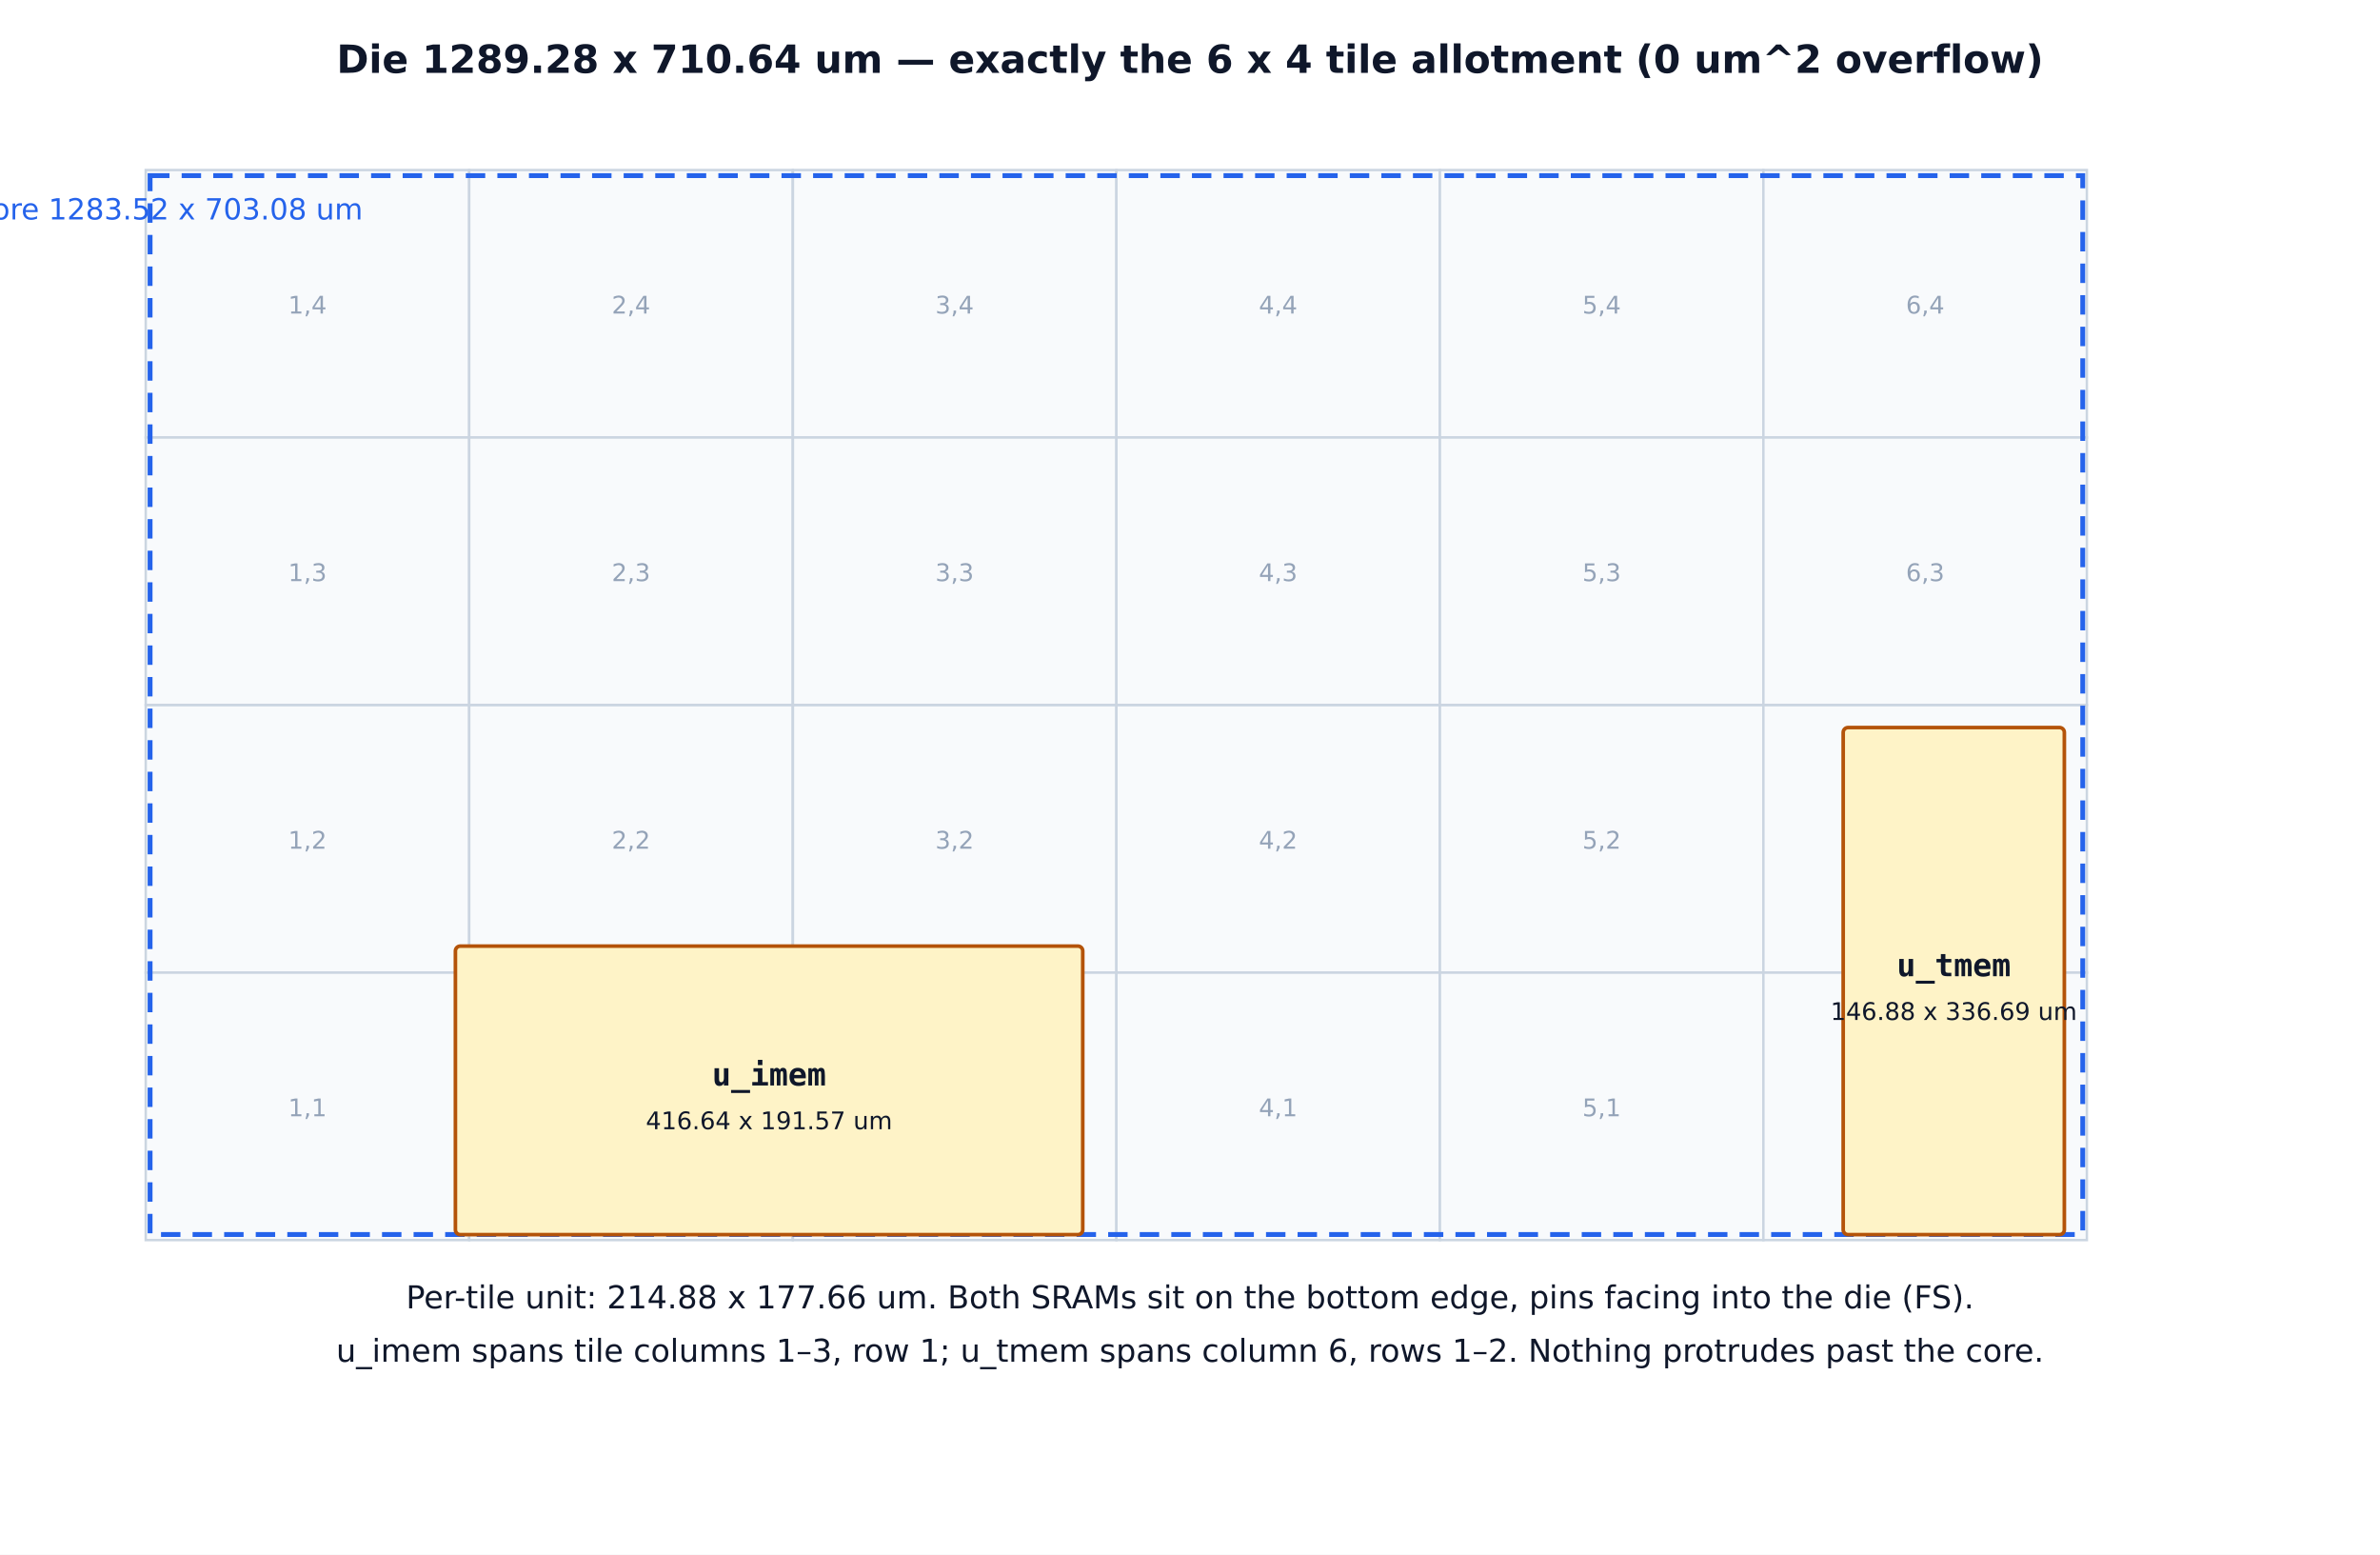
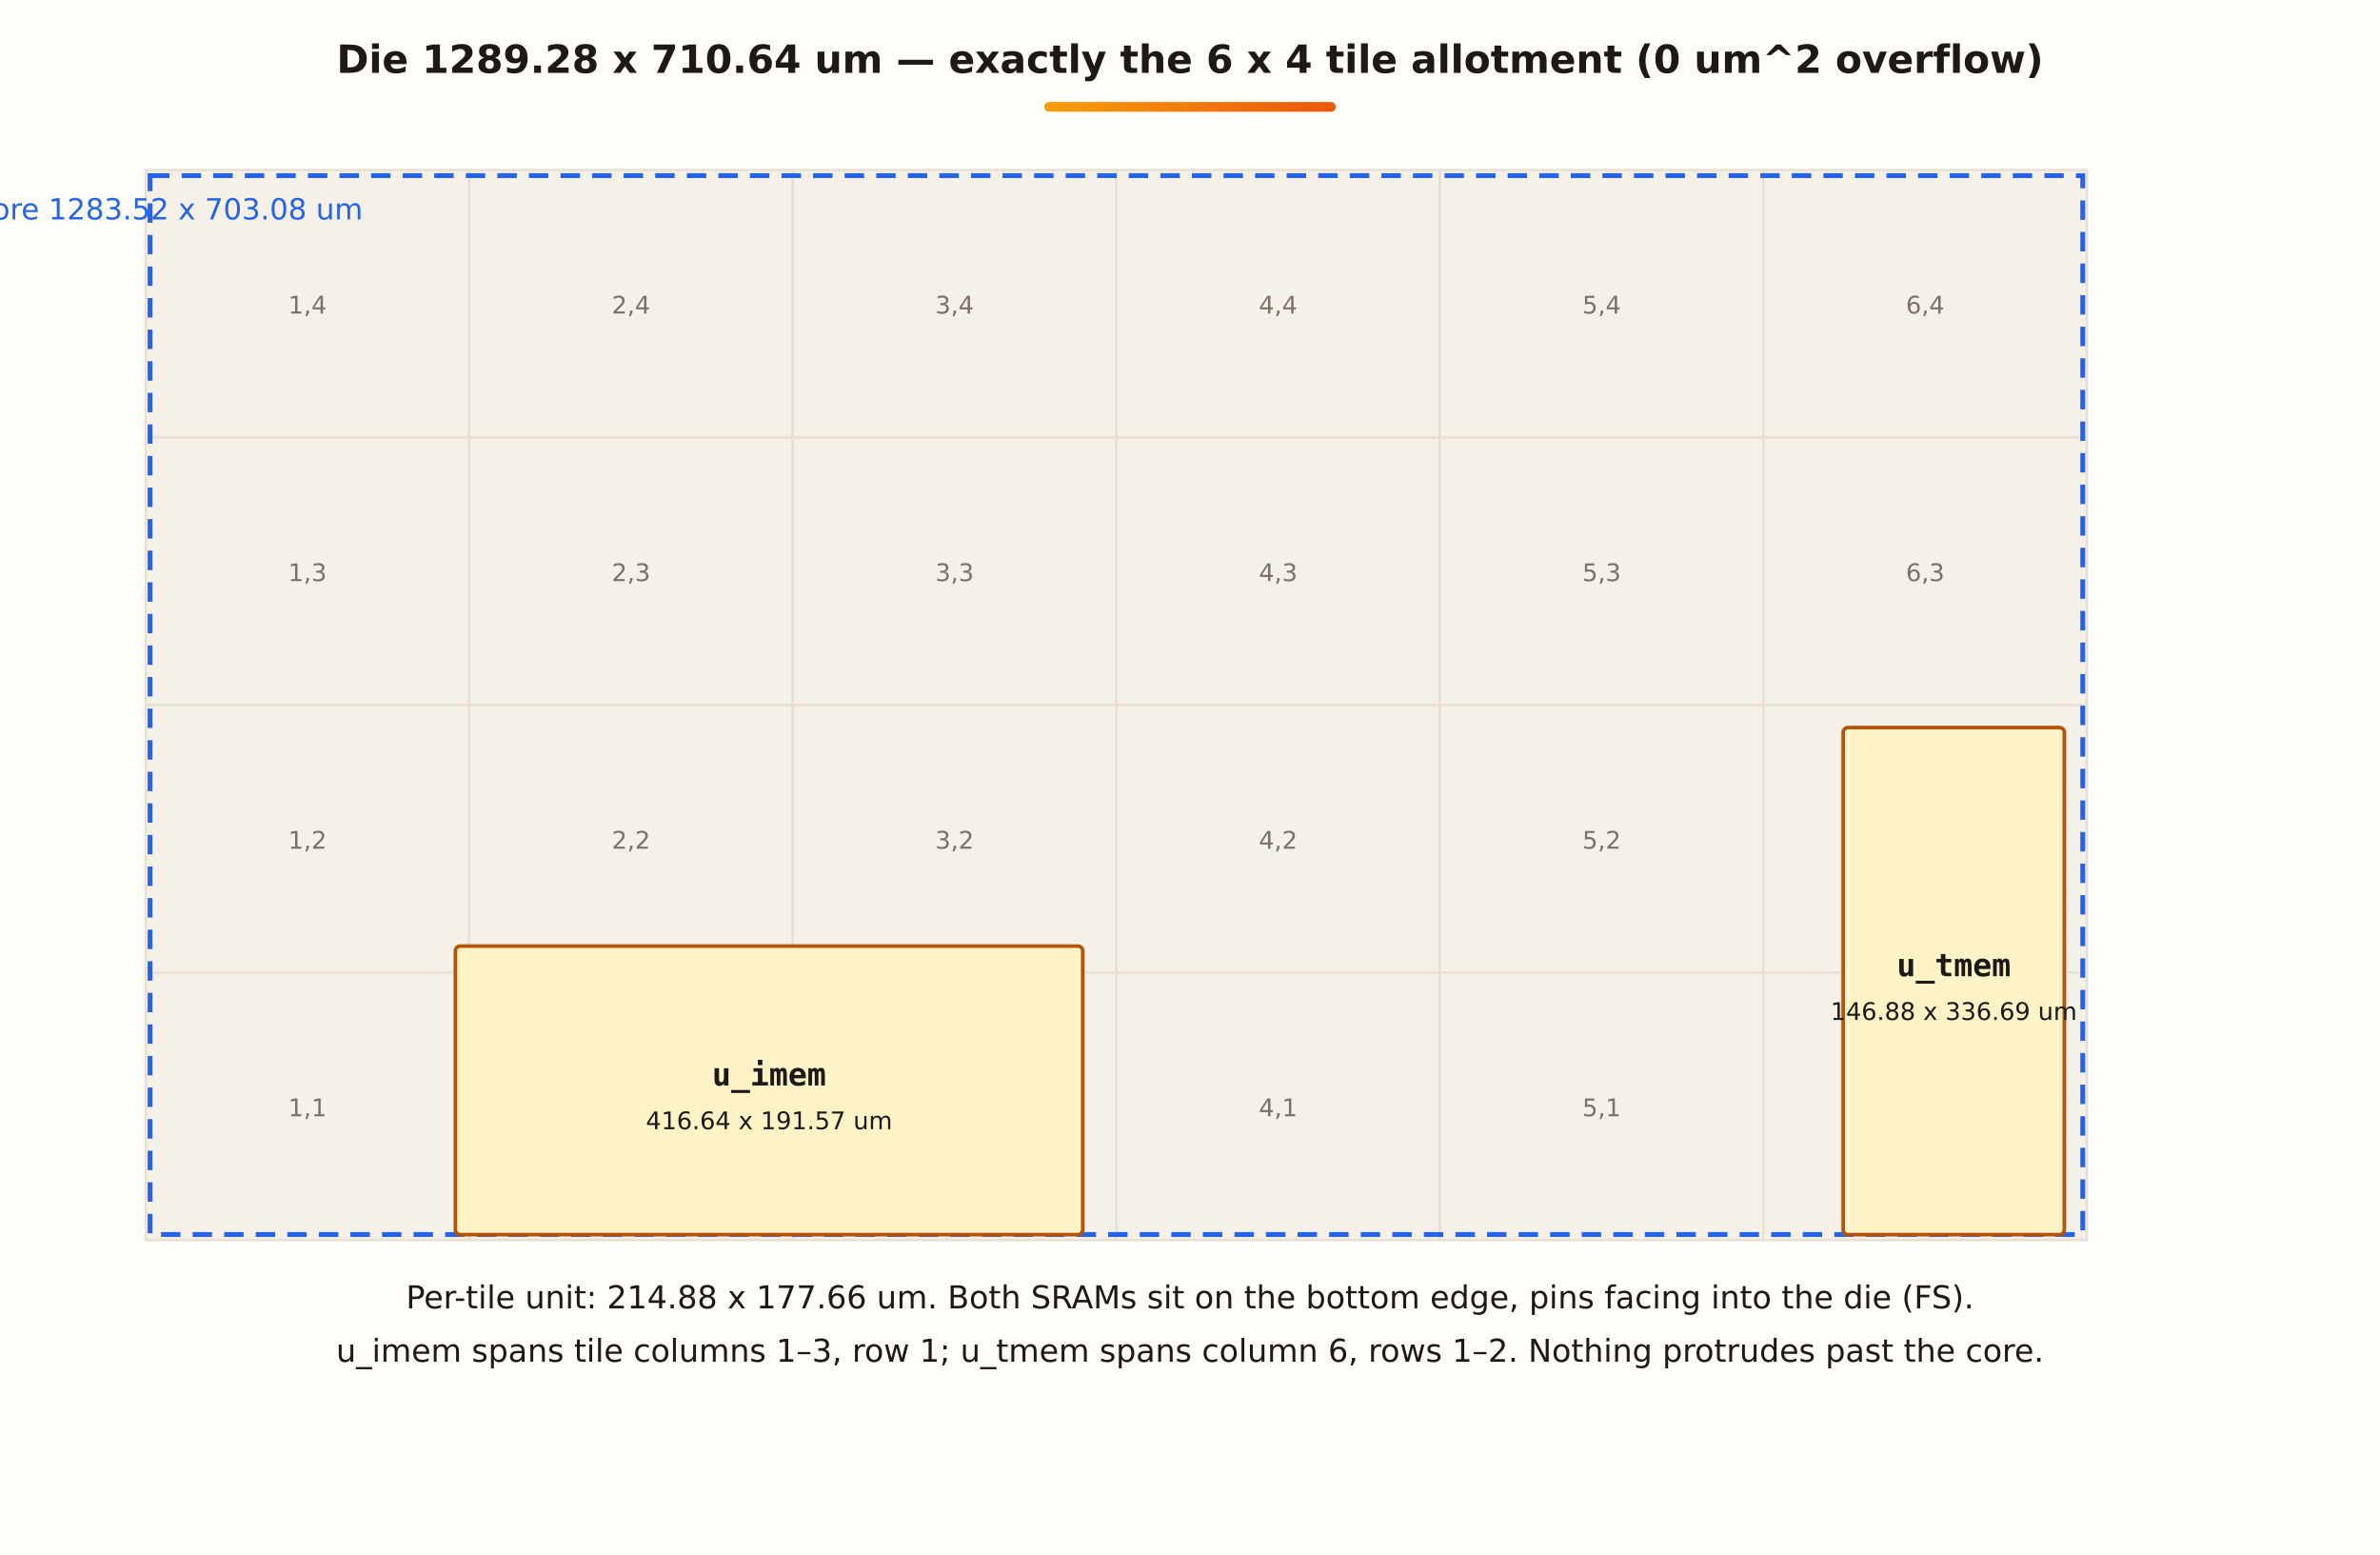
<svg xmlns="http://www.w3.org/2000/svg" width="980" height="640" viewBox="0 0 980 640" font-family="DejaVu Sans, Arial, sans-serif" role="img" aria-label="TEMPO die and 6x4 tile fit">
-   <rect width="100%" height="100%" fill="#ffffff" />
-   <text x="490" y="30" font-size="16" fill="#0f172a" text-anchor="middle" font-weight="bold">Die 1289.28 x 710.64 um — exactly the 6 x 4 tile allotment (0 um^2 overflow)</text>
-   <rect x="60.0" y="70.0" width="133.2" height="110.1" fill="#f8fafc" stroke="#cbd5e1" />
-   <text x="126.613" y="129.075" font-size="10" fill="#94a3b8" text-anchor="middle" font-weight="normal">1,4</text>
-   <rect x="193.2" y="70.0" width="133.2" height="110.1" fill="#f8fafc" stroke="#cbd5e1" />
-   <text x="259.838" y="129.075" font-size="10" fill="#94a3b8" text-anchor="middle" font-weight="normal">2,4</text>
-   <rect x="326.5" y="70.0" width="133.2" height="110.1" fill="#f8fafc" stroke="#cbd5e1" />
-   <text x="393.064" y="129.075" font-size="10" fill="#94a3b8" text-anchor="middle" font-weight="normal">3,4</text>
-   <rect x="459.7" y="70.0" width="133.2" height="110.1" fill="#f8fafc" stroke="#cbd5e1" />
-   <text x="526.29" y="129.075" font-size="10" fill="#94a3b8" text-anchor="middle" font-weight="normal">4,4</text>
-   <rect x="592.9" y="70.0" width="133.2" height="110.1" fill="#f8fafc" stroke="#cbd5e1" />
-   <text x="659.515" y="129.075" font-size="10" fill="#94a3b8" text-anchor="middle" font-weight="normal">5,4</text>
-   <rect x="726.1" y="70.0" width="133.2" height="110.1" fill="#f8fafc" stroke="#cbd5e1" />
-   <text x="792.741" y="129.075" font-size="10" fill="#94a3b8" text-anchor="middle" font-weight="normal">6,4</text>
-   <rect x="60.0" y="180.1" width="133.2" height="110.1" fill="#f8fafc" stroke="#cbd5e1" />
-   <text x="126.613" y="239.224" font-size="10" fill="#94a3b8" text-anchor="middle" font-weight="normal">1,3</text>
-   <rect x="193.2" y="180.1" width="133.2" height="110.1" fill="#f8fafc" stroke="#cbd5e1" />
-   <text x="259.838" y="239.224" font-size="10" fill="#94a3b8" text-anchor="middle" font-weight="normal">2,3</text>
-   <rect x="326.5" y="180.1" width="133.2" height="110.1" fill="#f8fafc" stroke="#cbd5e1" />
-   <text x="393.064" y="239.224" font-size="10" fill="#94a3b8" text-anchor="middle" font-weight="normal">3,3</text>
-   <rect x="459.7" y="180.1" width="133.2" height="110.1" fill="#f8fafc" stroke="#cbd5e1" />
-   <text x="526.29" y="239.224" font-size="10" fill="#94a3b8" text-anchor="middle" font-weight="normal">4,3</text>
-   <rect x="592.9" y="180.1" width="133.2" height="110.1" fill="#f8fafc" stroke="#cbd5e1" />
-   <text x="659.515" y="239.224" font-size="10" fill="#94a3b8" text-anchor="middle" font-weight="normal">5,3</text>
-   <rect x="726.1" y="180.1" width="133.2" height="110.1" fill="#f8fafc" stroke="#cbd5e1" />
-   <text x="792.741" y="239.224" font-size="10" fill="#94a3b8" text-anchor="middle" font-weight="normal">6,3</text>
-   <rect x="60.0" y="290.3" width="133.2" height="110.1" fill="#f8fafc" stroke="#cbd5e1" />
-   <text x="126.613" y="349.373" font-size="10" fill="#94a3b8" text-anchor="middle" font-weight="normal">1,2</text>
-   <rect x="193.2" y="290.3" width="133.2" height="110.1" fill="#f8fafc" stroke="#cbd5e1" />
-   <text x="259.838" y="349.373" font-size="10" fill="#94a3b8" text-anchor="middle" font-weight="normal">2,2</text>
-   <rect x="326.5" y="290.3" width="133.2" height="110.1" fill="#f8fafc" stroke="#cbd5e1" />
-   <text x="393.064" y="349.373" font-size="10" fill="#94a3b8" text-anchor="middle" font-weight="normal">3,2</text>
-   <rect x="459.7" y="290.3" width="133.2" height="110.1" fill="#f8fafc" stroke="#cbd5e1" />
-   <text x="526.29" y="349.373" font-size="10" fill="#94a3b8" text-anchor="middle" font-weight="normal">4,2</text>
-   <rect x="592.9" y="290.3" width="133.2" height="110.1" fill="#f8fafc" stroke="#cbd5e1" />
-   <text x="659.515" y="349.373" font-size="10" fill="#94a3b8" text-anchor="middle" font-weight="normal">5,2</text>
-   <rect x="726.1" y="290.3" width="133.2" height="110.1" fill="#f8fafc" stroke="#cbd5e1" />
-   <text x="792.741" y="349.373" font-size="10" fill="#94a3b8" text-anchor="middle" font-weight="normal">6,2</text>
-   <rect x="60.0" y="400.4" width="133.2" height="110.1" fill="#f8fafc" stroke="#cbd5e1" />
-   <text x="126.613" y="459.522" font-size="10" fill="#94a3b8" text-anchor="middle" font-weight="normal">1,1</text>
-   <rect x="193.2" y="400.4" width="133.2" height="110.1" fill="#f8fafc" stroke="#cbd5e1" />
-   <text x="259.838" y="459.522" font-size="10" fill="#94a3b8" text-anchor="middle" font-weight="normal">2,1</text>
-   <rect x="326.5" y="400.4" width="133.2" height="110.1" fill="#f8fafc" stroke="#cbd5e1" />
-   <text x="393.064" y="459.522" font-size="10" fill="#94a3b8" text-anchor="middle" font-weight="normal">3,1</text>
-   <rect x="459.7" y="400.4" width="133.2" height="110.1" fill="#f8fafc" stroke="#cbd5e1" />
-   <text x="526.29" y="459.522" font-size="10" fill="#94a3b8" text-anchor="middle" font-weight="normal">4,1</text>
-   <rect x="592.9" y="400.4" width="133.2" height="110.1" fill="#f8fafc" stroke="#cbd5e1" />
-   <text x="659.515" y="459.522" font-size="10" fill="#94a3b8" text-anchor="middle" font-weight="normal">5,1</text>
-   <rect x="726.1" y="400.4" width="133.2" height="110.1" fill="#f8fafc" stroke="#cbd5e1" />
-   <text x="792.741" y="459.522" font-size="10" fill="#94a3b8" text-anchor="middle" font-weight="normal">6,1</text>
+   <defs>
+     <linearGradient id="gradCopper" x1="0" y1="0" x2="1" y2="0">
+       <stop offset="0%" stop-color="#f59e0b" />
+       <stop offset="100%" stop-color="#ea580c" />
+     </linearGradient>
+   </defs>
+   <rect width="100%" height="100%" fill="#fffdf9" />
+   <text x="490" y="30" font-size="16" fill="#1c1917" text-anchor="middle" font-weight="bold">Die 1289.28 x 710.64 um — exactly the 6 x 4 tile allotment (0 um^2 overflow)</text>
+   <rect x="430" y="42" width="120" height="4" rx="2" fill="url(#gradCopper)" />
+   <rect x="60.0" y="70.0" width="133.2" height="110.1" fill="#f5f0e8" stroke="#e7e0d4" />
+   <text x="126.613" y="129.075" font-size="10" fill="#78716c" text-anchor="middle" font-weight="normal">1,4</text>
+   <rect x="193.2" y="70.0" width="133.2" height="110.1" fill="#f5f0e8" stroke="#e7e0d4" />
+   <text x="259.838" y="129.075" font-size="10" fill="#78716c" text-anchor="middle" font-weight="normal">2,4</text>
+   <rect x="326.5" y="70.0" width="133.2" height="110.1" fill="#f5f0e8" stroke="#e7e0d4" />
+   <text x="393.064" y="129.075" font-size="10" fill="#78716c" text-anchor="middle" font-weight="normal">3,4</text>
+   <rect x="459.7" y="70.0" width="133.2" height="110.1" fill="#f5f0e8" stroke="#e7e0d4" />
+   <text x="526.29" y="129.075" font-size="10" fill="#78716c" text-anchor="middle" font-weight="normal">4,4</text>
+   <rect x="592.9" y="70.0" width="133.2" height="110.1" fill="#f5f0e8" stroke="#e7e0d4" />
+   <text x="659.515" y="129.075" font-size="10" fill="#78716c" text-anchor="middle" font-weight="normal">5,4</text>
+   <rect x="726.1" y="70.0" width="133.2" height="110.1" fill="#f5f0e8" stroke="#e7e0d4" />
+   <text x="792.741" y="129.075" font-size="10" fill="#78716c" text-anchor="middle" font-weight="normal">6,4</text>
+   <rect x="60.0" y="180.1" width="133.2" height="110.1" fill="#f5f0e8" stroke="#e7e0d4" />
+   <text x="126.613" y="239.224" font-size="10" fill="#78716c" text-anchor="middle" font-weight="normal">1,3</text>
+   <rect x="193.2" y="180.1" width="133.2" height="110.1" fill="#f5f0e8" stroke="#e7e0d4" />
+   <text x="259.838" y="239.224" font-size="10" fill="#78716c" text-anchor="middle" font-weight="normal">2,3</text>
+   <rect x="326.5" y="180.1" width="133.2" height="110.1" fill="#f5f0e8" stroke="#e7e0d4" />
+   <text x="393.064" y="239.224" font-size="10" fill="#78716c" text-anchor="middle" font-weight="normal">3,3</text>
+   <rect x="459.7" y="180.1" width="133.2" height="110.1" fill="#f5f0e8" stroke="#e7e0d4" />
+   <text x="526.29" y="239.224" font-size="10" fill="#78716c" text-anchor="middle" font-weight="normal">4,3</text>
+   <rect x="592.9" y="180.1" width="133.2" height="110.1" fill="#f5f0e8" stroke="#e7e0d4" />
+   <text x="659.515" y="239.224" font-size="10" fill="#78716c" text-anchor="middle" font-weight="normal">5,3</text>
+   <rect x="726.1" y="180.1" width="133.2" height="110.1" fill="#f5f0e8" stroke="#e7e0d4" />
+   <text x="792.741" y="239.224" font-size="10" fill="#78716c" text-anchor="middle" font-weight="normal">6,3</text>
+   <rect x="60.0" y="290.3" width="133.2" height="110.1" fill="#f5f0e8" stroke="#e7e0d4" />
+   <text x="126.613" y="349.373" font-size="10" fill="#78716c" text-anchor="middle" font-weight="normal">1,2</text>
+   <rect x="193.2" y="290.3" width="133.2" height="110.1" fill="#f5f0e8" stroke="#e7e0d4" />
+   <text x="259.838" y="349.373" font-size="10" fill="#78716c" text-anchor="middle" font-weight="normal">2,2</text>
+   <rect x="326.5" y="290.3" width="133.2" height="110.1" fill="#f5f0e8" stroke="#e7e0d4" />
+   <text x="393.064" y="349.373" font-size="10" fill="#78716c" text-anchor="middle" font-weight="normal">3,2</text>
+   <rect x="459.7" y="290.3" width="133.2" height="110.1" fill="#f5f0e8" stroke="#e7e0d4" />
+   <text x="526.29" y="349.373" font-size="10" fill="#78716c" text-anchor="middle" font-weight="normal">4,2</text>
+   <rect x="592.9" y="290.3" width="133.2" height="110.1" fill="#f5f0e8" stroke="#e7e0d4" />
+   <text x="659.515" y="349.373" font-size="10" fill="#78716c" text-anchor="middle" font-weight="normal">5,2</text>
+   <rect x="726.1" y="290.3" width="133.2" height="110.1" fill="#f5f0e8" stroke="#e7e0d4" />
+   <text x="792.741" y="349.373" font-size="10" fill="#78716c" text-anchor="middle" font-weight="normal">6,2</text>
+   <rect x="60.0" y="400.4" width="133.2" height="110.1" fill="#f5f0e8" stroke="#e7e0d4" />
+   <text x="126.613" y="459.522" font-size="10" fill="#78716c" text-anchor="middle" font-weight="normal">1,1</text>
+   <rect x="193.2" y="400.4" width="133.2" height="110.1" fill="#f5f0e8" stroke="#e7e0d4" />
+   <text x="259.838" y="459.522" font-size="10" fill="#78716c" text-anchor="middle" font-weight="normal">2,1</text>
+   <rect x="326.5" y="400.4" width="133.2" height="110.1" fill="#f5f0e8" stroke="#e7e0d4" />
+   <text x="393.064" y="459.522" font-size="10" fill="#78716c" text-anchor="middle" font-weight="normal">3,1</text>
+   <rect x="459.7" y="400.4" width="133.2" height="110.1" fill="#f5f0e8" stroke="#e7e0d4" />
+   <text x="526.29" y="459.522" font-size="10" fill="#78716c" text-anchor="middle" font-weight="normal">4,1</text>
+   <rect x="592.9" y="400.4" width="133.2" height="110.1" fill="#f5f0e8" stroke="#e7e0d4" />
+   <text x="659.515" y="459.522" font-size="10" fill="#78716c" text-anchor="middle" font-weight="normal">5,1</text>
+   <rect x="726.1" y="400.4" width="133.2" height="110.1" fill="#f5f0e8" stroke="#e7e0d4" />
+   <text x="792.741" y="459.522" font-size="10" fill="#78716c" text-anchor="middle" font-weight="normal">6,1</text>
  <rect x="61.8" y="72.3" width="795.8" height="435.9" fill="none" stroke="#2563eb" stroke-width="2" stroke-dasharray="8,5" />
  <text x="69.786" y="90.344" font-size="12" fill="#2563eb" text-anchor="middle" font-weight="normal">core 1283.52 x 703.08 um</text>
  <rect x="187.522" y="389.48" width="258.317" height="118.773" rx="2" fill="#fef3c7" stroke="#b45309" stroke-width="1.5" />
-   <text x="316.68" y="446.866" font-size="13" fill="#0f172a" text-anchor="middle" font-weight="bold" font-family="DejaVu Sans Mono, monospace">u_imem</text>
-   <text x="316.68" y="464.866" font-size="10" fill="#0f172a" text-anchor="middle" font-weight="normal">416.64 x 191.57 um</text>
+   <text x="316.68" y="446.866" font-size="13" fill="#1c1917" text-anchor="middle" font-weight="bold" font-family="DejaVu Sans Mono, monospace">u_imem</text>
+   <text x="316.68" y="464.866" font-size="10" fill="#1c1917" text-anchor="middle" font-weight="normal">416.64 x 191.57 um</text>
  <rect x="758.963" y="299.505" width="91.066" height="208.748" rx="2" fill="#fef3c7" stroke="#b45309" stroke-width="1.5" />
-   <text x="804.496" y="401.879" font-size="13" fill="#0f172a" text-anchor="middle" font-weight="bold" font-family="DejaVu Sans Mono, monospace">u_tmem</text>
-   <text x="804.496" y="419.879" font-size="10" fill="#0f172a" text-anchor="middle" font-weight="normal">146.88 x 336.69 um</text>
-   <text x="490" y="538.597" font-size="13" fill="#0f172a" text-anchor="middle" font-weight="normal">Per-tile unit: 214.88 x 177.66 um. Both SRAMs sit on the bottom edge, pins facing into the die (FS).</text>
-   <text x="490" y="560.597" font-size="13" fill="#0f172a" text-anchor="middle" font-weight="normal">u_imem spans tile columns 1–3, row 1; u_tmem spans column 6, rows 1–2. Nothing protrudes past the core.</text>
+   <text x="804.496" y="401.879" font-size="13" fill="#1c1917" text-anchor="middle" font-weight="bold" font-family="DejaVu Sans Mono, monospace">u_tmem</text>
+   <text x="804.496" y="419.879" font-size="10" fill="#1c1917" text-anchor="middle" font-weight="normal">146.88 x 336.69 um</text>
+   <text x="490" y="538.597" font-size="13" fill="#1c1917" text-anchor="middle" font-weight="normal">Per-tile unit: 214.88 x 177.66 um. Both SRAMs sit on the bottom edge, pins facing into the die (FS).</text>
+   <text x="490" y="560.597" font-size="13" fill="#1c1917" text-anchor="middle" font-weight="normal">u_imem spans tile columns 1–3, row 1; u_tmem spans column 6, rows 1–2. Nothing protrudes past the core.</text>
</svg>
